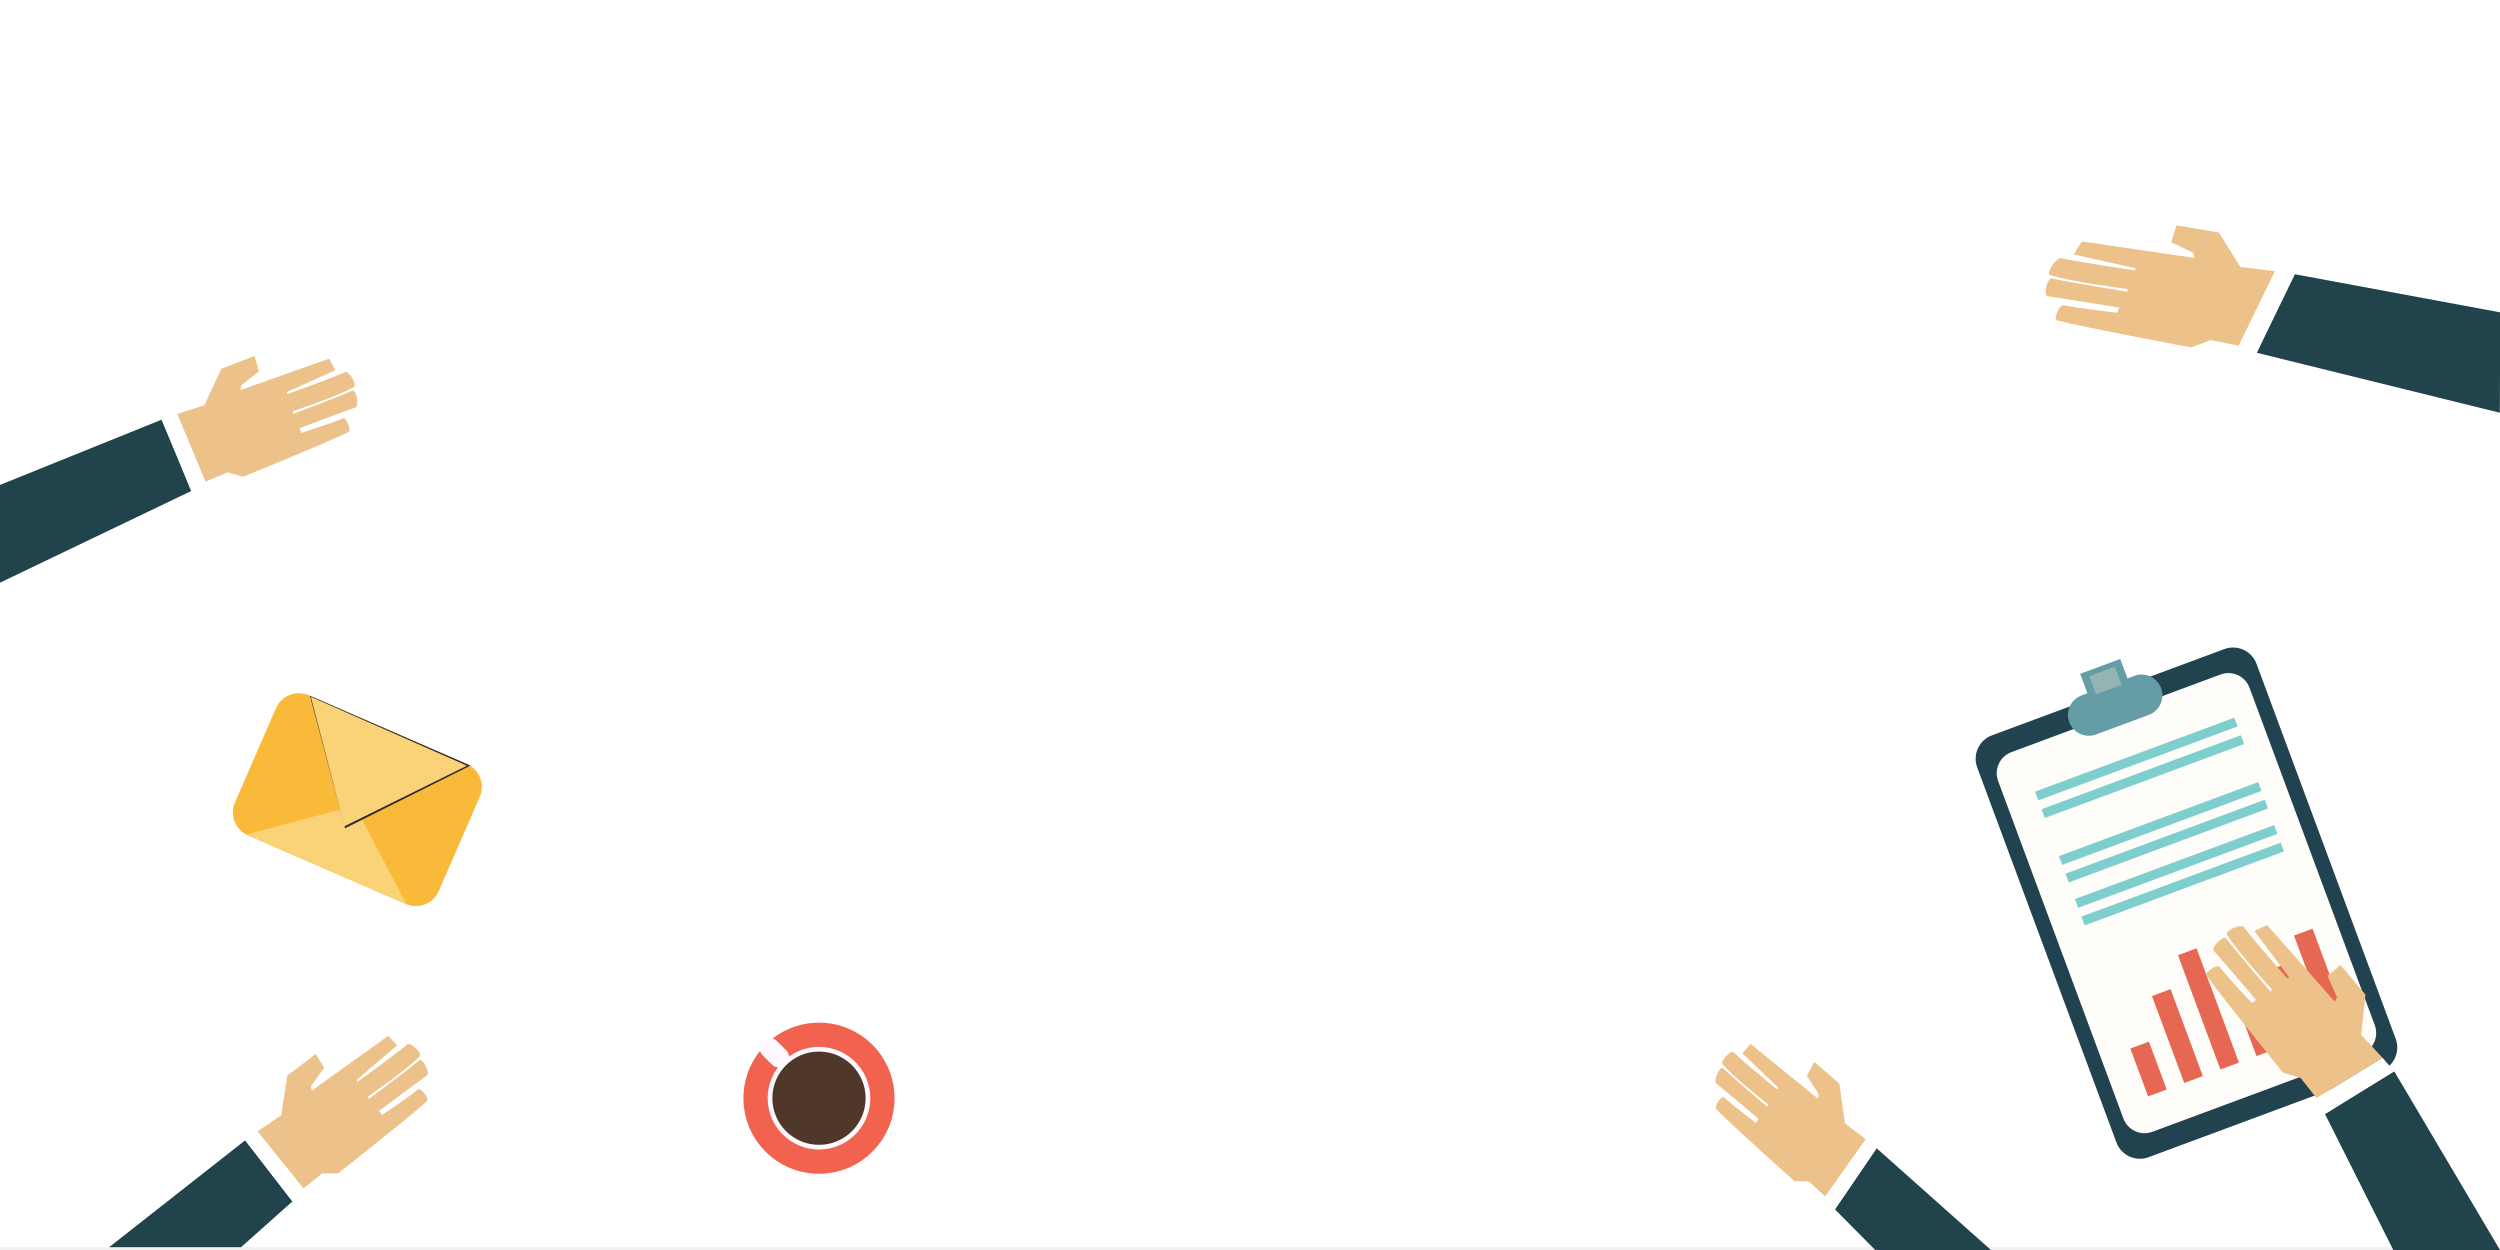
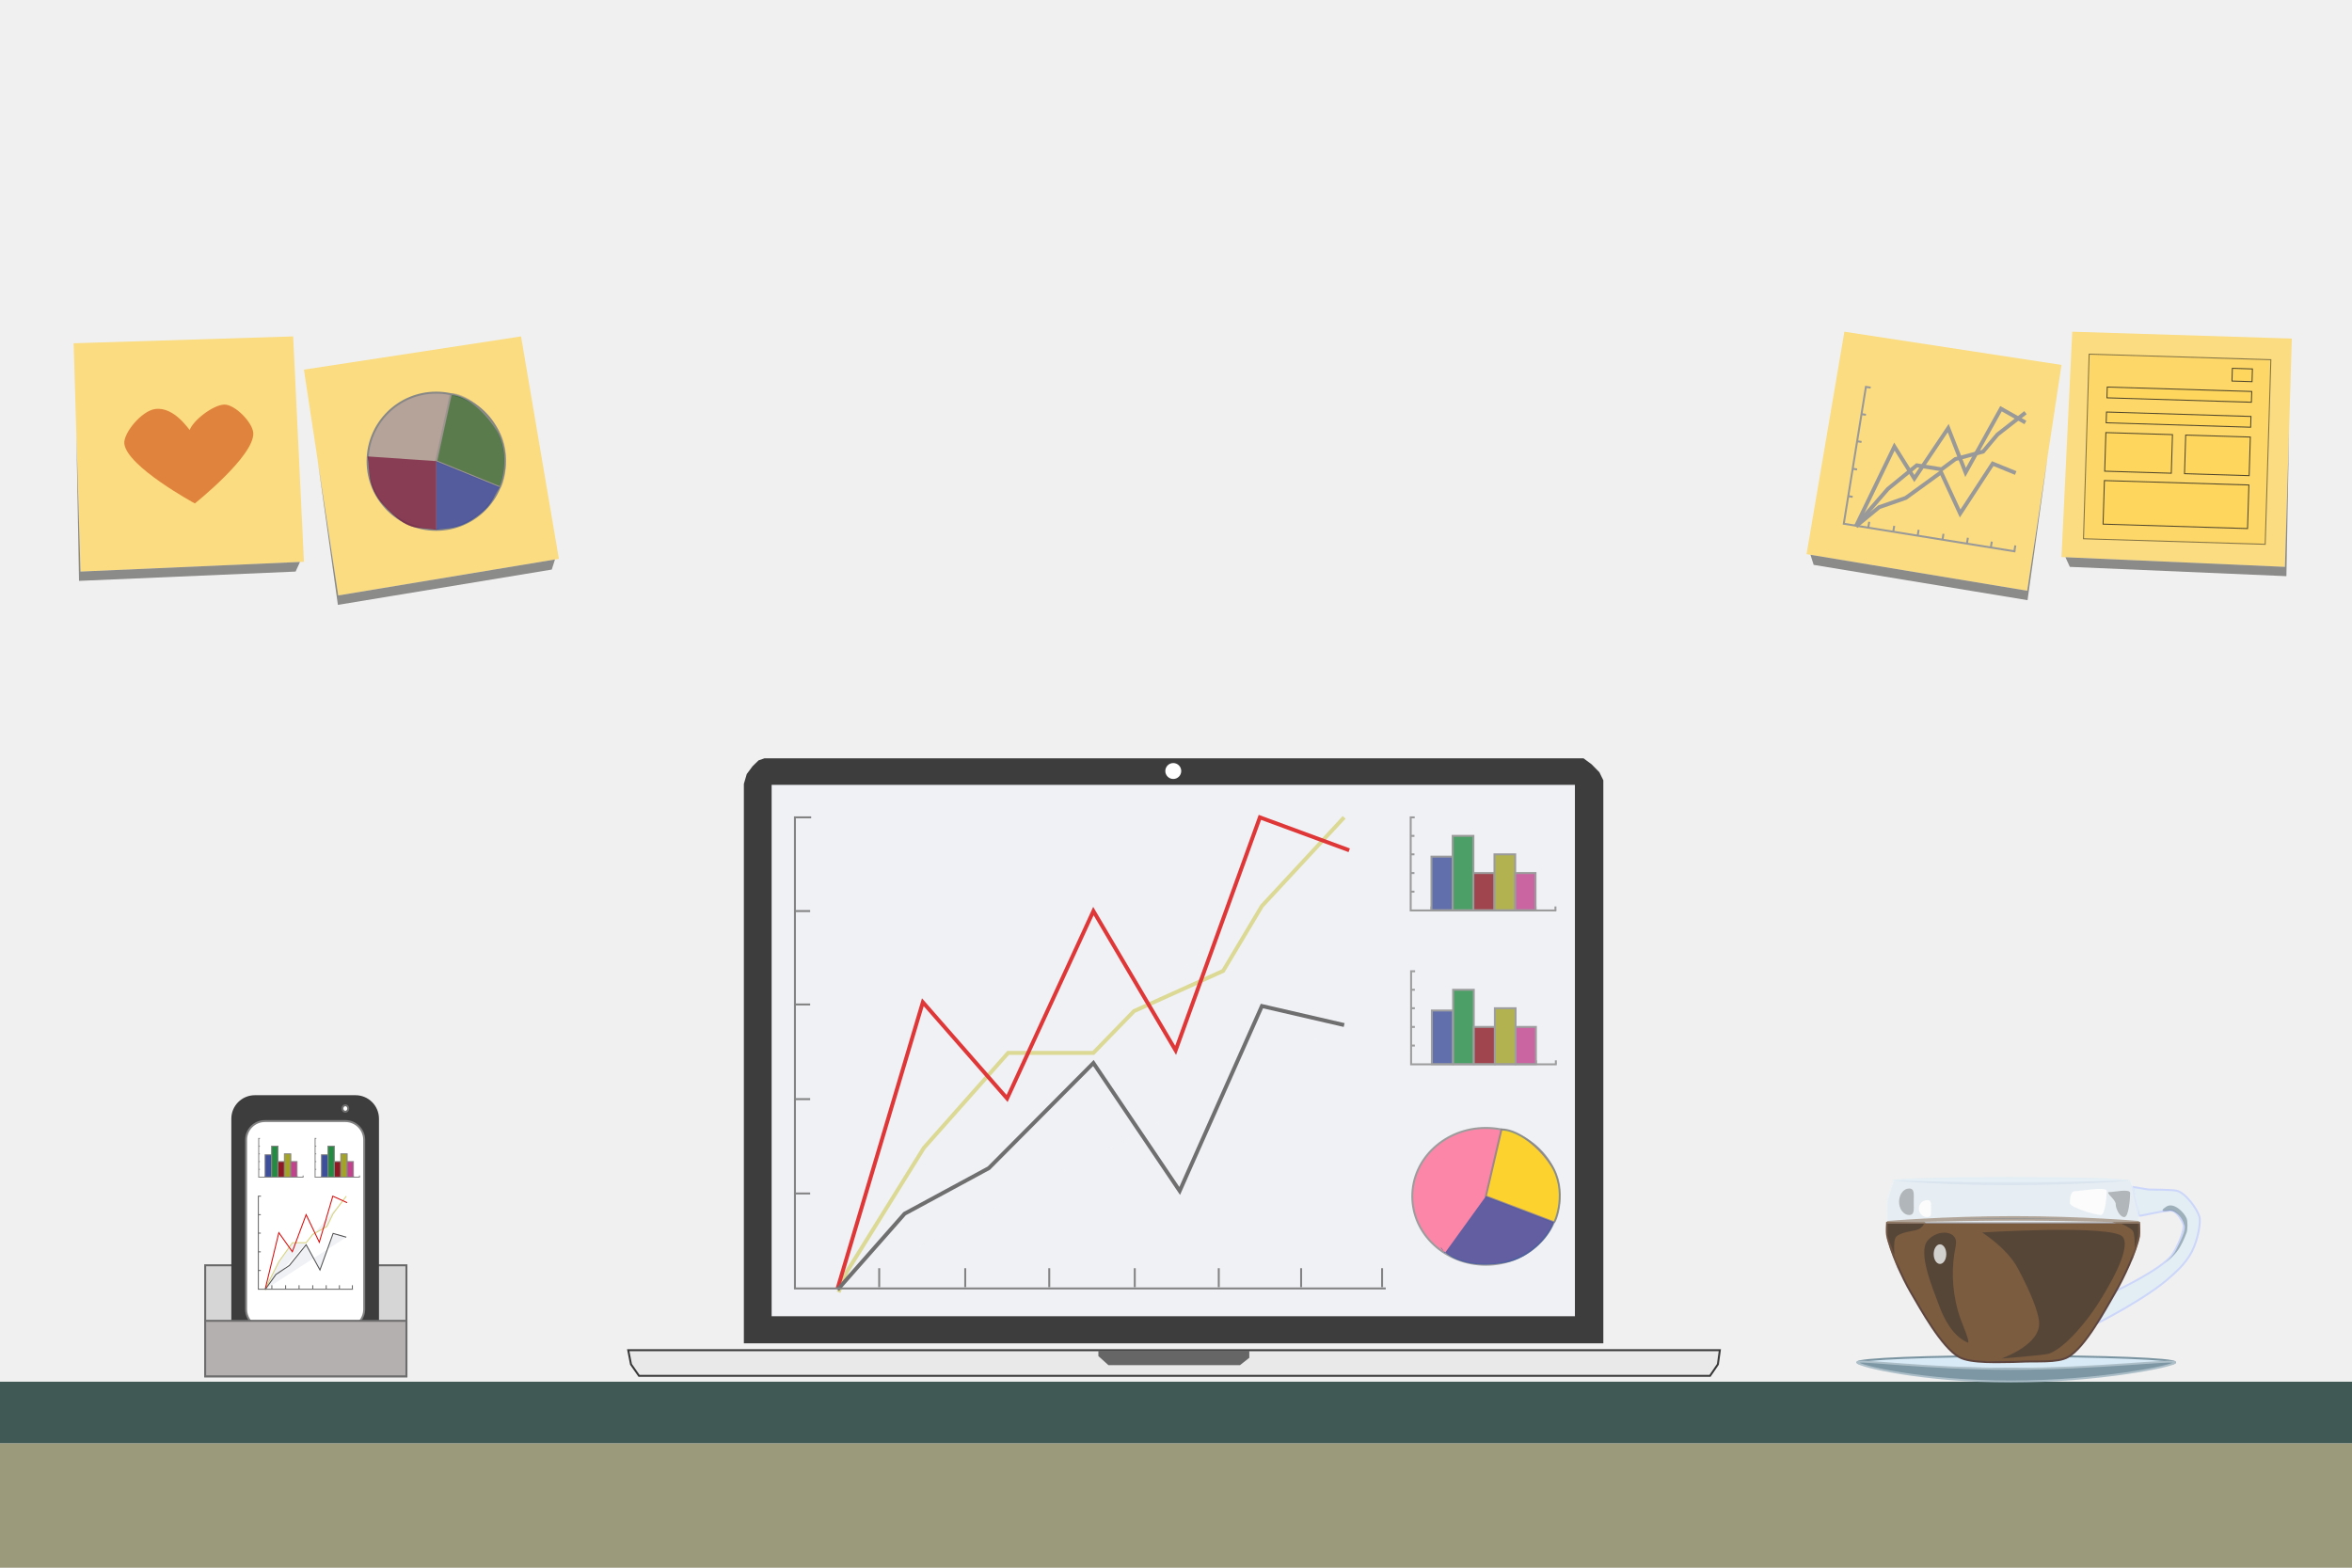
- <svg xmlns="http://www.w3.org/2000/svg" version="1.1" id="Capa_1" x="0px" y="0px" width="1200px" height="600px" viewBox="0 0 1200 600" enable-background="new 0 0 1200 600" xml:space="preserve">
-   <rect fill="#FFFFFF" width="1200" height="598.665" />
+ <svg xmlns="http://www.w3.org/2000/svg" version="1.1" id="Capa_1" x="0px" y="0px" width="1200px" height="800px" viewBox="0 0 1200 800" enable-background="new 0 0 1200 800" xml:space="preserve">
+   <g id="Mesa">
+     <rect y="705.091" fill="#405955" width="1200" height="31.499" />
+     <rect y="736.59" fill="#9B9A7B" width="1200" height="63.41" />
+   </g>
+   <g id="PC">
+     <polygon fill="#3D3D3D" points="818.024,685.516 379.524,685.516 379.524,400.016 380.993,395 383.961,391.016 387.024,388.016    389.993,386.985 807.941,386.985 812.025,390.016 816.025,394.1 818.024,398.183  " />
+     <rect x="393.691" y="400.516" fill="#F0F1F5" width="409.833" height="271.167" />
+     <circle fill="#FFFFFF" cx="598.608" cy="393.454" r="4.063" />
+     <polygon fill="#E9E9E9" stroke="#383838" points="326.028,702.091 872.468,702.091 876.471,696.224 877.472,689.016    320.524,689.016 321.931,696.224  " />
+     <polygon fill="#666666" points="560.399,689.141 560.399,692.016 565.524,696.641 632.649,696.641 637.399,692.891    637.399,689.141  " />
+   </g>
+   <g id="Tasa" opacity="0.8">
+     <ellipse fill="#D2E9F7" stroke="#5D7C8C" stroke-miterlimit="10" cx="1028.694" cy="695.24" rx="81" ry="3.25" />
+     <path fill="#608191" stroke="#9BB3BF" stroke-miterlimit="10" d="M1109.694,695.24c0,1.795-39.015,9.787-83.75,9.787   s-78.25-7.992-78.25-9.787s33.515,3.287,78.25,3.287S1109.694,693.445,1109.694,695.24z" />
+     <path fill="#E0EDF5" stroke="#C3D0FC" stroke-miterlimit="10" d="M1091.324,620.453l-3.31-14.779l8.36,1.369   c0,0,10.873-0.036,14.038,0.561c4.366,0.823,10.514,9.069,11.755,13.337c0.682,2.348-0.466,11.149-3.9,17.815   s-9.157,11.197-10.955,12.855c-11.685,10.786-37.038,23.535-37.038,23.535l9.407-16.459c0,0,22.419-10.532,28.325-18.032   c2.139-2.716,7-12.721,5.979-16.023c-0.361-1.169-2.991-6.156-5.668-6.762C1105.533,617.239,1092.603,620.539,1091.324,620.453z" />
+     <ellipse fill="#E0EDF5" cx="1025.51" cy="602.27" rx="60.243" ry="1.625" />
+     <path fill="#B7C7DF" d="M1086.81,602.29c0-0.364-28.028,1.22-61.3,1.22s-59.437-1.584-59.437-1.22   c0,0.362,26.165,2.533,59.437,2.533S1086.81,602.652,1086.81,602.29z" />
+     <path opacity="0.4" fill="#083044" d="M1106.524,617.859c-0.812,0.176-5.868,0.915-1.332-2.075   c3.88-2.558,9.198,2.952,10.417,5.916c0.632,1.536,0.577,5.775,0,7.333c-0.884,2.386-2.652,6.765-5,9.751   c-3.02,3.841-6.626,6.067-6.626,6.067l0,0c0,0,4.143-2.766,6.334-7.15c2.291-4.584,4.916-9.896,4.208-12.417   c-0.406-1.446-0.718-2.002-1.206-2.945C1112.234,620.242,1109.155,617.289,1106.524,617.859z" />
+     <path fill="#5F3713" stroke="#3A1B13" stroke-miterlimit="10" d="M962.824,624.02c0,0-0.253,4.521,0,6   c1.343,7.86,7.789,22.125,12.125,29.5c4.852,8.25,15.635,27.986,24.625,33c6.029,3.362,20.625,2.5,27.5,2.5   c0.889,0,2.004-0.04,3.273-0.11c8.723-0.484,19.317,0.662,24.727-2.39c8.9-5.022,19.282-24.75,24.125-33   c4.22-7.188,10.761-21.069,12.125-28.75c0.295-1.661,0-6.75,0-6.75s-49.312,0-65.749,0   C1009.887,624.02,962.824,624.02,962.824,624.02z" />
+     <path opacity="0.7" fill="#E0EDF5" stroke="#E8F3F9" stroke-width="0.5" stroke-miterlimit="10" d="M962.933,624.02h128.5   c0,0-0.651-7.989-1.25-10.875c-0.529-2.552-3.264-10.875-3.264-10.875H966.183c0,0-2.857,8.251-3.25,10.875   C962.512,615.958,962.933,624.02,962.933,624.02z" />
+     <path opacity="0.5" fill="#020202" stroke="#5F3713" stroke-miterlimit="10" d="M1039.824,674.24   c-0.574-4.884-3.75-13.64-10.75-26.75c-5.826-10.912-19.375-18.965-19.375-18.965s68.056-4.371,73.625,2.215   c5.383,6.365-8.285,28.211-12.75,35.25c-4.479,7.061-16,22-25,25.28c-2.167,0.79-28.25,2.827-28.25,2.827   S1041.324,686.99,1039.824,674.24z" />
+     <path opacity="0.5" stroke="#5F3713" stroke-miterlimit="10" d="M999.324,668.52c-3-11.44-3.25-21.75-1-32.75   c1.729-8.45-9.681-9.586-15.25-3c-5.383,6.365,2.619,24.912,5.457,32.75c2.839,7.84,7.253,16.339,14.798,19.89   C1007.579,687.41,1001.147,675.471,999.324,668.52z" />
+     <ellipse fill="#CCC9C6" cx="989.789" cy="639.99" rx="3.215" ry="5" />
+     <path opacity="0.5" stroke="#5F3713" stroke-miterlimit="10" d="M1080.074,624.02c0,0,6.877,2.856,7.75,4.505   c1.241,2.344,0.706,11.465,0.706,11.465s2.441-6.838,2.794-9.22c0.247-1.669,0-6.75,0-6.75H1080.074z" />
+     <path opacity="0.5" stroke="#5F3713" stroke-miterlimit="10" d="M981.761,624.02c0,0,1.229,0.804-1.604,3.083   c-2.416,1.943-8.583,1.422-12.166,4.138c-2.114,1.603-0.532,12.984-0.532,12.984s-4.285-11.073-4.638-13.455   c-0.247-1.669,0-6.75,0-6.75H981.761z" />
+     <path opacity="0.5" fill="#020202" stroke="#5F3713" stroke-miterlimit="10" d="M1091.324,623.581c0,0-28.183-2.484-63.875-2.484   c-35.691,0-64.625,2.484-64.625,2.484s28.934-1.161,64.625-1.161C1063.141,622.419,1091.324,623.581,1091.324,623.581z" />
+     <path opacity="0.3" fill="#020202" d="M976.407,613.258c0,3.738,0.521,6.769-2.333,6.769s-5.167-3.03-5.167-6.769   s2.313-6.769,5.167-6.769S976.407,609.52,976.407,613.258z" />
+     <path fill="#FFFFFF" d="M985.19,616.761c0,2.395,0.427,4.335-1.914,4.335s-4.239-1.94-4.239-4.335s1.898-4.335,4.239-4.335   S985.19,614.367,985.19,616.761z" />
+     <path fill="#FFFFFF" d="M1074.824,607.747c0,2.395-0.659,12.28-3,12.28s-15.75-3.745-15.75-6.14s0.295-6.022,2.636-6.022   S1074.824,605.352,1074.824,607.747z" />
+     <path opacity="0.3" fill="#020202" d="M1086.81,608.816c0,2.395-0.659,12.28-3,12.28s-4.369-4.263-4.369-6.657   s-5.646-6.093-3.306-6.093S1086.81,606.421,1086.81,608.816z" />
+   </g>
+   <g id="Left">
+     <g>
+       <polygon opacity="0.7" fill="#FFD350" points="37.569,175.176 149.569,171.676 155.069,286.676 41.069,291.676   " />
+       <polygon opacity="0.7" fill="#605F5D" points="40.319,296.426 150.819,291.676 153.051,286.765 41.069,291.676 38.988,222.429       " />
+       <g>
+         <polygon opacity="0.7" fill="#FFD350" points="155.069,188.631 265.833,171.676 285.134,285.178 172.564,303.863    " />
+         <polygon opacity="0.7" fill="#605F5D" points="172.392,308.668 281.517,290.654 283.141,285.509 172.564,303.863      162.165,235.369    " />
+       </g>
+       <path opacity="0.8" fill="#DA6D2C" d="M96.683,219.708c1.508-4.917,11.715-12.916,17.581-13.25    c5.417-0.31,14.654,9.092,14.958,14.51c0.653,11.654-29.811,35.935-29.811,35.935s-34.634-18.765-35.977-30.476    c-0.601-5.246,8.716-16.787,15.777-17.709c10-1.307,17.385,11.083,17.864,10.925" />
+       <circle fill="#B5A299" stroke="#878787" cx="222.548" cy="235.369" r="35" />
+       <path opacity="0.5" fill="#005501" stroke="#878787" stroke-miterlimit="10" d="M222.548,235.369l7.434-34.203    c6.387-0.217,16.665,6.825,23.53,17.874c8.286,13.336,1.993,30.11,1.439,29.564L222.548,235.369z" />
+       <path opacity="0.7" fill="#2B3E9E" d="M222.548,270.369v-35l32.403,13.235c-3.674,5.323-3.289,9.36-13.383,16.139    C233.184,270.374,227.858,269.316,222.548,270.369z" />
+     </g>
+     <path opacity="0.7" fill="#751336" d="M187.548,232.917l35,2.401v35c-11.015-1.68-13.86,1.326-26.896-12.605   C186.979,248.443,188.752,239.167,187.548,232.917z" />
+   </g>
+   <g opacity="0.8">
+     <polyline fill="#F0F1F5" stroke="#D6D37B" stroke-width="2" points="685.789,417.104 643.835,462.338 624.055,495.458    578.575,515.975 557.857,537.299 514.35,537.299 471.361,585.764 431.998,649.093 427.854,659.433  " />
+     <polyline fill="none" stroke="#DB0909" stroke-width="2" points="427.336,657.496 470.843,511.45 513.832,560.562 557.857,464.922    599.811,536.006 642.798,417.104 688.378,433.904  " />
+     <polyline fill="#F0F1F5" stroke="#4F4F4F" stroke-width="2" points="685.789,523.082 643.835,513.387 601.882,607.736    557.857,542.468 504.509,596.105 461.52,619.368 427.336,658.14  " />
+     <g>
+       <polyline fill="none" stroke="#686868" points="707.024,657.496 405.583,657.496 405.583,464.922 405.583,417.104 413.87,417.104       " />
+       <line fill="none" stroke="#686868" x1="405.583" y1="464.922" x2="413.352" y2="464.922" />
+       <line fill="none" stroke="#686868" x1="405.583" y1="512.583" x2="413.352" y2="512.583" />
+       <line fill="none" stroke="#686868" x1="405.583" y1="560.891" x2="413.352" y2="560.891" />
+       <line fill="none" stroke="#686868" x1="405.583" y1="609.037" x2="413.352" y2="609.037" />
+       <line fill="none" stroke="#686868" x1="448.571" y1="656.858" x2="448.571" y2="647.166" />
+       <line fill="none" stroke="#686868" x1="492.467" y1="656.858" x2="492.467" y2="647.166" />
+       <line fill="none" stroke="#686868" x1="535.327" y1="656.858" x2="535.327" y2="647.166" />
+       <line fill="none" stroke="#686868" x1="578.963" y1="656.858" x2="578.963" y2="647.166" />
+       <line fill="none" stroke="#686868" x1="621.822" y1="656.858" x2="621.822" y2="647.166" />
+       <line fill="none" stroke="#686868" x1="663.839" y1="656.858" x2="663.839" y2="647.166" />
+       <line fill="none" stroke="#686868" x1="705.145" y1="656.858" x2="705.145" y2="647.166" />
+     </g>
+   </g>
+   <g opacity="0.8">
+     <polyline fill="none" stroke="#878686" points="794.057,464.604 719.743,464.604 719.743,426.552 719.743,417.104 721.786,417.104     " />
+     <line fill="none" stroke="#878686" x1="719.743" y1="426.552" x2="721.658" y2="426.552" />
+     <line fill="none" stroke="#878686" x1="719.743" y1="435.97" x2="721.658" y2="435.97" />
+     <line fill="none" stroke="#878686" x1="719.743" y1="445.515" x2="721.658" y2="445.515" />
+     <line fill="none" stroke="#878686" x1="719.743" y1="455.029" x2="721.658" y2="455.029" />
+     <line fill="none" stroke="#878686" x1="730.34" y1="464.478" x2="730.34" y2="462.563" />
+     <line fill="none" stroke="#878686" x1="741.163" y1="464.478" x2="741.163" y2="462.563" />
+     <line fill="none" stroke="#878686" x1="751.729" y1="464.478" x2="751.729" y2="462.563" />
+     <line fill="none" stroke="#878686" x1="762.486" y1="464.478" x2="762.486" y2="462.563" />
+     <line fill="none" stroke="#878686" x1="773.052" y1="464.478" x2="773.052" y2="462.563" />
+     <line fill="none" stroke="#878686" x1="783.411" y1="464.478" x2="783.411" y2="462.563" />
+     <line fill="none" stroke="#878686" x1="793.594" y1="464.478" x2="793.594" y2="462.563" />
+     <rect x="730.34" y="437.137" fill="#3D4F9B" stroke="#878686" width="10.822" height="27.341" />
+     <rect x="741.163" y="426.552" fill="#238B42" stroke="#878686" width="10.566" height="37.926" />
+     <rect x="751.729" y="445.515" fill="#8C1923" stroke="#878686" width="10.757" height="18.963" />
+     <rect x="762.486" y="435.97" fill="#A3A328" stroke="#878686" width="10.566" height="28.508" />
+     <rect x="773.052" y="445.515" fill="#C2428D" stroke="#878686" width="10.358" height="18.963" />
+   </g>
+   <g opacity="0.8">
+     <polyline fill="none" stroke="#898989" points="794.264,543.137 719.95,543.137 719.95,505.085 719.95,495.637 721.993,495.637     " />
+     <line fill="none" stroke="#898989" x1="719.95" y1="505.085" x2="721.865" y2="505.085" />
+     <line fill="none" stroke="#898989" x1="719.95" y1="514.503" x2="721.865" y2="514.503" />
+     <line fill="none" stroke="#898989" x1="719.95" y1="524.048" x2="721.865" y2="524.048" />
+     <line fill="none" stroke="#898989" x1="719.95" y1="533.562" x2="721.865" y2="533.562" />
+     <line fill="none" stroke="#898989" x1="730.547" y1="543.011" x2="730.547" y2="541.096" />
+     <line fill="none" stroke="#898989" x1="741.37" y1="543.011" x2="741.37" y2="541.096" />
+     <line fill="none" stroke="#898989" x1="751.936" y1="543.011" x2="751.936" y2="541.096" />
+     <line fill="none" stroke="#898989" x1="762.693" y1="543.011" x2="762.693" y2="541.096" />
+     <line fill="none" stroke="#898989" x1="773.259" y1="543.011" x2="773.259" y2="541.096" />
+     <line fill="none" stroke="#898989" x1="783.618" y1="543.011" x2="783.618" y2="541.096" />
+     <line fill="none" stroke="#898989" x1="793.801" y1="543.011" x2="793.801" y2="541.096" />
+     <rect x="730.547" y="515.67" fill="#3D4F9B" stroke="#898989" width="10.822" height="27.341" />
+     <rect x="741.37" y="505.085" fill="#238B42" stroke="#898989" width="10.566" height="37.926" />
+     <rect x="751.936" y="524.048" fill="#8C1923" stroke="#898989" width="10.757" height="18.963" />
+     <rect x="762.693" y="514.503" fill="#A3A328" stroke="#898989" width="10.566" height="28.508" />
+     <rect x="773.259" y="524.048" fill="#C2428D" stroke="#898989" width="10.358" height="18.963" />
+   </g>
+   <g id="Left_1_">
+     <g>
+       <polygon opacity="0.7" fill="#FFD350" points="1169.284,172.773 1057.283,169.273 1051.783,284.273 1165.784,289.273   " />
+       <polygon opacity="0.7" fill="#605F5D" points="1166.534,294.023 1056.033,289.273 1053.801,284.361 1165.784,289.273     1167.864,220.026   " />
+       <g>
+         <polygon opacity="0.7" fill="#FFD350" points="1051.783,186.228 941.019,169.273 921.718,282.775 1034.288,301.46    " />
+         <polygon opacity="0.7" fill="#605F5D" points="1034.46,306.266 925.335,288.251 923.71,283.106 1034.288,301.46      1044.687,232.966    " />
+       </g>
+       <g>
+         <polyline fill="none" stroke="#999999" stroke-width="2" points="1033.408,210.587 1019.094,221.759 1011.792,230.452      997.614,234.277 990.594,239.499 977.954,237.455 963.188,249.517 948.777,266.066 947.086,268.876    " />
+         <polyline fill="none" stroke="#999999" stroke-width="2" points="947.027,268.289 966.528,227.901 976.71,244.189      993.994,218.471 1002.843,241.094 1020.917,208.568 1033.372,215.59    " />
+         <polyline fill="none" stroke="#999999" stroke-width="2" points="1028.429,241.377 1016.697,236.59 1000.077,262.031      990.351,241 972.332,254.078 958.75,258.817 946.997,268.476    " />
+         <g>
+           <polyline fill="none" stroke="#999999" points="1028.286,281.427 940.707,267.267 949.752,211.318 951.999,197.425       954.406,197.814     " />
+           <line fill="none" stroke="#999999" x1="949.752" y1="211.318" x2="952.009" y2="211.683" />
+           <line fill="none" stroke="#999999" x1="947.514" y1="225.165" x2="949.771" y2="225.53" />
+           <line fill="none" stroke="#999999" x1="945.245" y1="239.2" x2="947.501" y2="239.565" />
+           <line fill="none" stroke="#999999" x1="942.983" y1="253.188" x2="945.24" y2="253.553" />
+           <line fill="none" stroke="#999999" x1="953.226" y1="269.101" x2="953.681" y2="266.284" />
+           <line fill="none" stroke="#999999" x1="965.979" y1="271.162" x2="966.435" y2="268.346" />
+           <line fill="none" stroke="#999999" x1="978.432" y1="273.176" x2="978.887" y2="270.36" />
+           <line fill="none" stroke="#999999" x1="991.11" y1="275.226" x2="991.566" y2="272.41" />
+           <line fill="none" stroke="#999999" x1="1003.562" y1="277.239" x2="1004.017" y2="274.423" />
+           <line fill="none" stroke="#999999" x1="1015.769" y1="279.212" x2="1016.225" y2="276.396" />
+           <line fill="none" stroke="#999999" x1="1027.77" y1="281.153" x2="1028.225" y2="278.336" />
+         </g>
+       </g>
+     </g>
+   </g>
+   <g id="Cel">
+     <rect x="104.691" y="645.683" fill="#D6D6D6" stroke="#686868" stroke-miterlimit="10" width="102.667" height="56.666" />
+     <path fill="#3D3D3D" d="M193.358,570.891c0-6.627-5.373-12-12-12h-51.333c-6.627,0-12,5.373-12,12v108c0,6.627,5.373,12,12,12   h51.333c6.627,0,12-5.373,12-12V570.891z" />
+     <path fill="#FFFFFF" stroke="#828282" stroke-miterlimit="10" d="M185.825,581.691c0-5.302-4.298-9.6-9.6-9.6h-41.067   c-5.302,0-9.6,4.298-9.6,9.6v86.4c0,5.302,4.298,9.6,9.6,9.6h41.067c5.302,0,9.6-4.298,9.6-9.6V581.691z" />
+     <g>
+       <polyline fill="#F0F1F5" stroke="#D6D37B" stroke-width="0.5" points="176.68,610.409 169.962,619.346 166.795,625.889     159.512,629.943 156.194,634.156 149.228,634.156 142.344,643.732 136.041,656.244 135.377,658.287   " />
+       <polyline fill="none" stroke="#DB0909" stroke-width="0.5" points="135.293,657.904 142.261,629.049 149.145,638.752     156.194,619.856 162.913,633.901 169.796,610.409 177.095,613.728   " />
+       <polyline fill="#F0F1F5" stroke="#4F4F4F" stroke-width="0.5" points="176.68,631.347 169.962,629.432 163.244,648.073     156.194,635.177 147.652,645.775 140.768,650.371 135.293,658.031   " />
+       <g>
+         <polyline fill="none" stroke="#686868" stroke-width="0.5" points="180.081,657.904 131.811,657.904 131.811,619.856      131.811,610.409 133.138,610.409    " />
+         <line fill="none" stroke="#686868" stroke-width="0.5" x1="131.811" y1="619.856" x2="133.055" y2="619.856" />
+         <line fill="none" stroke="#686868" stroke-width="0.5" x1="131.811" y1="629.273" x2="133.055" y2="629.273" />
+         <line fill="none" stroke="#686868" stroke-width="0.5" x1="131.811" y1="638.817" x2="133.055" y2="638.817" />
+         <line fill="none" stroke="#686868" stroke-width="0.5" x1="131.811" y1="648.33" x2="133.055" y2="648.33" />
+         <line fill="none" stroke="#686868" stroke-width="0.5" x1="138.694" y1="657.778" x2="138.694" y2="655.863" />
+         <line fill="none" stroke="#686868" stroke-width="0.5" x1="145.723" y1="657.778" x2="145.723" y2="655.863" />
+         <line fill="none" stroke="#686868" stroke-width="0.5" x1="152.586" y1="657.778" x2="152.586" y2="655.863" />
+         <line fill="none" stroke="#686868" stroke-width="0.5" x1="159.574" y1="657.778" x2="159.574" y2="655.863" />
+         <line fill="none" stroke="#686868" stroke-width="0.5" x1="166.437" y1="657.778" x2="166.437" y2="655.863" />
+         <line fill="none" stroke="#686868" stroke-width="0.5" x1="173.166" y1="657.778" x2="173.166" y2="655.863" />
+         <line fill="none" stroke="#686868" stroke-width="0.5" x1="179.78" y1="657.778" x2="179.78" y2="655.863" />
+       </g>
+     </g>
+     <g>
+       <polyline fill="none" stroke="#878686" stroke-width="0.5" points="154.803,600.713 131.999,600.713 131.999,584.89     131.999,580.962 132.626,580.962   " />
+       <line fill="none" stroke="#878686" stroke-width="0.5" x1="131.999" y1="584.89" x2="132.587" y2="584.89" />
+       <line fill="none" stroke="#878686" stroke-width="0.5" x1="131.999" y1="588.807" x2="132.587" y2="588.807" />
+       <line fill="none" stroke="#878686" stroke-width="0.5" x1="131.999" y1="592.777" x2="132.587" y2="592.777" />
+       <line fill="none" stroke="#878686" stroke-width="0.5" x1="131.999" y1="596.732" x2="132.587" y2="596.732" />
+       <line fill="none" stroke="#878686" stroke-width="0.5" x1="135.251" y1="600.662" x2="135.251" y2="599.866" />
+       <line fill="none" stroke="#878686" stroke-width="0.5" x1="138.572" y1="600.662" x2="138.572" y2="599.866" />
+       <line fill="none" stroke="#878686" stroke-width="0.5" x1="141.815" y1="600.662" x2="141.815" y2="599.866" />
+       <line fill="none" stroke="#878686" stroke-width="0.5" x1="145.116" y1="600.662" x2="145.116" y2="599.866" />
+       <line fill="none" stroke="#878686" stroke-width="0.5" x1="148.358" y1="600.662" x2="148.358" y2="599.866" />
+       <line fill="none" stroke="#878686" stroke-width="0.5" x1="151.536" y1="600.662" x2="151.536" y2="599.866" />
+       <line fill="none" stroke="#878686" stroke-width="0.5" x1="154.661" y1="600.662" x2="154.661" y2="599.866" />
+       <rect x="135.251" y="589.292" fill="#3D4F9B" stroke="#878686" stroke-width="0.5" width="3.321" height="11.369" />
+       <rect x="138.572" y="584.89" fill="#238B42" stroke="#878686" stroke-width="0.5" width="3.243" height="15.771" />
+       <rect x="141.815" y="592.777" fill="#8C1923" stroke="#878686" stroke-width="0.5" width="3.301" height="7.885" />
+       <rect x="145.116" y="588.807" fill="#A3A328" stroke="#878686" stroke-width="0.5" width="3.242" height="11.854" />
+       <rect x="148.358" y="592.777" fill="#C2428D" stroke="#878686" stroke-width="0.5" width="3.178" height="7.885" />
+     </g>
+     <g>
+       <polyline fill="none" stroke="#878686" stroke-width="0.5" points="183.568,600.713 160.764,600.713 160.764,584.89     160.764,580.962 161.391,580.962   " />
+       <line fill="none" stroke="#878686" stroke-width="0.5" x1="160.764" y1="584.89" x2="161.352" y2="584.89" />
+       <line fill="none" stroke="#878686" stroke-width="0.5" x1="160.764" y1="588.807" x2="161.352" y2="588.807" />
+       <line fill="none" stroke="#878686" stroke-width="0.5" x1="160.764" y1="592.777" x2="161.352" y2="592.777" />
+       <line fill="none" stroke="#878686" stroke-width="0.5" x1="160.764" y1="596.732" x2="161.352" y2="596.732" />
+       <line fill="none" stroke="#878686" stroke-width="0.5" x1="164.016" y1="600.662" x2="164.016" y2="599.866" />
+       <line fill="none" stroke="#878686" stroke-width="0.5" x1="167.337" y1="600.662" x2="167.337" y2="599.866" />
+       <line fill="none" stroke="#878686" stroke-width="0.5" x1="170.58" y1="600.662" x2="170.58" y2="599.866" />
+       <line fill="none" stroke="#878686" stroke-width="0.5" x1="173.88" y1="600.662" x2="173.88" y2="599.866" />
+       <line fill="none" stroke="#878686" stroke-width="0.5" x1="177.123" y1="600.662" x2="177.123" y2="599.866" />
+       <line fill="none" stroke="#878686" stroke-width="0.5" x1="180.301" y1="600.662" x2="180.301" y2="599.866" />
+       <line fill="none" stroke="#878686" stroke-width="0.5" x1="183.426" y1="600.662" x2="183.426" y2="599.866" />
+       <rect x="164.016" y="589.292" fill="#3D4F9B" stroke="#878686" stroke-width="0.5" width="3.321" height="11.369" />
+       <rect x="167.337" y="584.89" fill="#238B42" stroke="#878686" stroke-width="0.5" width="3.243" height="15.771" />
+       <rect x="170.58" y="592.777" fill="#8C1923" stroke="#878686" stroke-width="0.5" width="3.301" height="7.885" />
+       <rect x="173.88" y="588.807" fill="#A3A328" stroke="#878686" stroke-width="0.5" width="3.242" height="11.854" />
+       <rect x="177.123" y="592.777" fill="#C2428D" stroke="#878686" stroke-width="0.5" width="3.178" height="7.885" />
+     </g>
+     <ellipse fill="#FFFFFF" stroke="#6D6D6D" stroke-miterlimit="10" cx="176.19" cy="565.682" rx="1.5" ry="1.667" />
+     <rect x="104.691" y="674.016" fill="#B5B0B0" stroke="#6D6D6D" stroke-miterlimit="10" width="102.667" height="28.333" />
+   </g>
  <g>
-     <polygon fill="#21434C" points="0,232.767 77.524,201.465 91.797,235.678 0,279.683  " />
-     <path fill="#ECC18A" d="M98.58,231.199l10.642-4.467l7.364,2.131c0,0,40.3-16.347,50.623-21.437c1.6-0.79-0.976-7.412-2.587-6.647   c-4.325,2.054-20.079,7.027-20.079,7.027l-0.725-2.292c0,0,18.52-7.038,26.82-9.935c1.936-0.675,0.391-8.892-1.484-8.063   c-7.958,3.516-28.563,11.165-28.563,11.165l0.129-1.35c0,0,20.466-6.701,29.103-11.529c1.814-1.014-2.271-8.046-4.165-7.191   c-7.385,3.333-27.73,10.553-27.73,10.553l-0.29-0.966l23.341-10.508l-2.991-5.552l-42.542,15.101l0.329-2.333l8.493-6.564   l-1.989-7.516l-16,6.126l-8.188,17.538l-13.076,4.22L98.58,231.199z" />
-     <polygon fill="#FFFFFF" points="78.179,201.2 85.016,198.71 98.58,231.199 91.797,235.678  " />
-   </g>
-   <g>
-     <path fill="#F9BA39" d="M210.606,427.716c-2.643,6.078-9.712,8.863-15.79,6.221l-75.812-32.962   c-6.077-2.643-8.862-9.713-6.22-15.79l19.67-45.241c1.284-2.954,3.614-5.13,6.367-6.282c2.913-1.221,6.298-1.297,9.422,0.062   l75.812,32.962c6.077,2.643,8.862,9.713,6.22,15.79L210.606,427.716z" />
-     <polygon fill="#FAD378" points="170.252,386.713 118.212,400.594 195.125,434.064  " />
-     <g>
-       <polygon fill="#FAD378" points="165.466,397.095 224.982,367.51 148.981,334.225   " />
-       <g>
-         <path fill="#2D2D2D" d="M165.337,396.601l59.486-29.41l0.016,0.646l-75.916-33.48l0.197-0.168L165.337,396.601z M165.596,397.589     l-16.754-63.327l-0.076-0.288l0.273,0.119l76.086,33.09l0.7,0.305l-0.684,0.342L165.596,397.589z" />
-       </g>
-     </g>
-   </g>
-   <g>
-     <polygon fill="#21434C" points="52.36,598.665 117.693,547.348 140.36,576.681 115.693,598.665  " />
-     <path fill="#ECC18A" d="M145.63,570.493l8.98-7.25h7.667c0,0,34.167-26.907,42.667-34.667c1.317-1.203-2.999-6.849-4.333-5.666   c-3.583,3.176-17.333,12.333-17.333,12.333l-1.333-2c0,0,15.833-11.91,23-17c1.671-1.187-2.097-8.649-3.667-7.333   c-6.667,5.59-24.333,18.666-24.333,18.666l-0.25-1.332c0,0,17.796-12.127,24.75-19.166c1.46-1.479-4.418-7.098-6-5.75   c-6.167,5.255-23.703,17.847-23.703,17.847l-0.547-0.848l19.5-16.583l-4.417-4.501l-36.667,26.333l-0.333-2.333l6.333-8.667   l-4-6.666l-13.667,10.333l-2.988,19.123l-11.388,7.689L145.63,570.493z" />
-     <polygon fill="#FFFFFF" points="117.693,547.348 123.568,543.056 145.63,570.493 140.36,576.681  " />
-   </g>
-   <g>
-     <circle fill="#F1634F" cx="393.112" cy="527.137" r="36.266" />
-     <circle fill="#FFF9FF" cx="393.112" cy="527.137" r="24.625" />
-     <circle fill="#4F382A" cx="393.112" cy="527.137" r="22.387" />
-     <path fill="#FFF9FF" d="M377.39,510.999c-1.887,1.893-4.951,1.897-6.843,0.01l-4.477-4.464c-1.892-1.887-1.897-4.95-0.01-6.843l0,0   c1.887-1.893,4.951-1.897,6.843-0.01l4.477,4.464C379.272,506.043,379.277,509.106,377.39,510.999L377.39,510.999z" />
-   </g>
-   <g>
-     <path fill="#21434F" d="M1149.942,498.622c2.306,6.213-0.861,13.119-7.074,15.426l-111.562,41.414   c-6.212,2.306-13.119-0.861-15.426-7.074L949.062,368.39c-2.307-6.213,0.861-13.12,7.074-15.426l111.561-41.414   c6.213-2.306,13.12,0.861,15.427,7.074L1149.942,498.622z" />
-     <path fill="#FFFDF9" d="M1139.897,492.11c2.076,5.592-0.773,11.808-6.366,13.884l-100.404,37.271   c-5.592,2.076-11.808-0.774-13.883-6.366L959.106,374.9c-2.075-5.591,0.774-11.807,6.366-13.883l100.405-37.272   c5.592-2.075,11.808,0.775,13.883,6.366L1139.897,492.11z" />
-     <path fill="#649DA6" d="M1037.321,330.293c1.922,5.178-0.718,10.934-5.895,12.855l-25.313,9.396   c-5.177,1.922-10.933-0.717-12.854-5.895l0,0c-1.922-5.177,0.717-10.933,5.895-12.854l25.313-9.396   C1029.643,322.477,1035.399,325.116,1037.321,330.293L1037.321,330.293z" />
-     <rect x="1000.368" y="319.355" transform="matrix(0.9375 -0.348 0.348 0.9375 -50.4873 372.1625)" fill="#649DA6" width="20.499" height="14.5" />
-     <rect x="1004.058" y="321.966" transform="matrix(0.9375 -0.348 0.348 0.9375 -50.4885 372.1347)" fill="#94B4B3" width="13.121" height="9.279" />
-     <rect x="974.393" y="362.066" transform="matrix(0.9375 -0.348 0.348 0.9375 -62.6885 379.6296)" fill="#7ECECD" width="102.024" height="4.5" />
-     <rect x="977.526" y="370.504" transform="matrix(0.9375 -0.348 0.348 0.9375 -65.4291 381.2506)" fill="#7ECECD" width="102.023" height="4.5" />
-     <line fill="#7ECECD" x1="985.152" y1="402.46" x2="1080.797" y2="366.954" />
-     <rect x="985.878" y="393.004" transform="matrix(0.9375 -0.348 0.348 0.9375 -72.7372 385.5602)" fill="#7ECECD" width="102.024" height="4.5" />
-     <rect x="989.01" y="401.441" transform="matrix(0.9375 -0.348 0.348 0.9375 -75.4779 387.1813)" fill="#7ECECD" width="102.023" height="4.5" />
-     <rect x="993.534" y="413.629" transform="matrix(0.9375 -0.348 0.348 0.9375 -79.4365 389.5177)" fill="#7ECECD" width="102.023" height="4.5" />
-     <rect x="996.666" y="422.066" transform="matrix(0.9375 -0.348 0.348 0.9375 -82.1766 391.125)" fill="#7ECECD" width="102.023" height="4.5" />
-     <rect x="1026.528" y="500.817" transform="matrix(0.9375 -0.348 0.348 0.9375 -114.0917 391.0102)" fill="#E66852" width="9.523" height="24.5" />
-     <rect x="1040.392" y="475.004" transform="matrix(0.9375 -0.348 0.348 0.9375 -107.7212 394.8465)" fill="#E66852" width="9.523" height="44.501" />
-     <rect x="1055.299" y="455.004" transform="matrix(0.9375 -0.348 0.348 0.9375 -102.2614 399.1808)" fill="#E66852" width="9.524" height="58.5" />
-     <rect x="1079.324" y="485.762" transform="matrix(0.9375 -0.348 0.348 0.9375 -104.7826 408.2643)" fill="#E66852" width="9.524" height="20.102" />
-     <rect x="1093.812" y="463.428" transform="matrix(0.9375 -0.348 0.348 0.9375 -98.9554 412.3505)" fill="#E66852" width="9.523" height="36.512" />
-     <rect x="1109.157" y="445.86" transform="matrix(0.9375 -0.348 0.348 0.9375 -93.8878 417.067)" fill="#E66852" width="9.523" height="48.001" />
-   </g>
-   <g>
-     <polygon fill="#21434C" points="1200,600 1149.266,514.288 1115.991,534.738 1148.784,600  " />
-     <path fill="#ECC18A" d="M1111.983,527.137l-7.746-9.789l-8.332-2.412c0,0-29.656-36.596-36.738-46.723   c-1.097-1.57,5.164-5.635,6.286-4.079c3.011,4.177,15.411,17.3,15.411,17.3l2.005-1.502c0,0-13.897-16.422-20.272-23.566   c-1.487-1.665,4.684-7.648,6.023-5.89c5.692,7.467,21.26,25.585,21.26,25.585l0.642-1.2c0,0-15.971-17.247-21.572-26.196   c-1.176-1.88,6.776-5.429,8.12-3.637c5.242,6.988,20.803,24.601,20.803,24.601l0.829-0.643l-16.585-22.063l6.053-2.935   l32.532,36.83l1.011-2.136l-4.475-10.317l6.202-5.146l11.981,14.225l-2.068,19.311l10.239,10.969L1111.983,527.137z" />
-     <polygon fill="#FFFFFF" points="1148.784,513.693 1143.591,507.723 1111.983,527.137 1115.991,534.738  " />
-   </g>
-   <g>
-     <polygon fill="#21434C" points="958.428,602.473 900.774,551.155 880.77,580.488 902.539,602.473  " />
-     <path fill="#ECC18A" d="M876.12,574.301l-7.925-7.25h-6.766c0,0-30.151-26.907-37.652-34.667c-1.163-1.203,2.646-6.849,3.824-5.666   c3.162,3.176,15.296,12.333,15.296,12.333l1.177-2c0,0-13.973-11.91-20.297-17c-1.476-1.187,1.851-8.649,3.235-7.333   c5.884,5.59,21.474,18.666,21.474,18.666l0.221-1.332c0,0-15.703-12.127-21.841-19.166c-1.289-1.479,3.899-7.098,5.295-5.75   c5.441,5.255,20.917,17.847,20.917,17.847l0.482-0.848l-17.208-16.583l3.897-4.501l32.358,26.333l0.294-2.333l-5.589-8.667   l3.529-6.666l12.061,10.333l2.637,19.123l10.05,7.689L876.12,574.301z" />
-     <polygon fill="#FFFFFF" points="900.774,551.155 895.589,546.863 876.12,574.301 880.77,580.488  " />
-   </g>
-   <g>
-     <polygon fill="#21434C" points="1200.122,149.938 1101.563,131.644 1083.249,169.33 1199.922,198.118  " />
-     <path fill="#ECC18A" d="M1074.632,165.941l-13.527-2.686l-9.385,3.504c0,0-51.237-9.586-64.355-12.97   c-2.033-0.524,1.275-7.786,3.323-7.288c5.496,1.336,25.529,3.629,25.529,3.629l0.934-2.483c0,0-23.547-3.919-34.102-5.41   c-2.461-0.348-0.459-9.062,1.923-8.546c10.115,2.188,36.316,6.362,36.316,6.362l-0.159-1.362c0,0-26.026-3.226-37.002-6.641   c-2.304-0.718,2.926-8.669,5.333-8.129c9.387,2.103,35.259,5.883,35.259,5.883l0.372-1.046l-29.672-6.619l3.831-6.235l54.094,7.906   l-0.406-2.338l-10.785-5.224l2.564-8.074l20.343,3.433l10.349,16.549l16.629,1.996L1074.632,165.941z" />
-     <polygon fill="#FFFFFF" points="1100.73,131.488 1092.038,130.152 1074.632,165.941 1083.249,169.33  " />
+     <ellipse opacity="0.8" fill="#FF6C93" stroke="#878787" cx="758.079" cy="610.5" rx="37.523" ry="34.909" />
+     <path opacity="0.8" fill="#FCE510" stroke="#878787" stroke-miterlimit="10" d="M758.079,610.5l7.97-34.113   c6.848-0.218,17.867,6.806,25.227,17.826c8.883,13.302,2.137,30.034,1.544,29.488L758.079,610.5z" />
+     <path opacity="0.8" fill="#3D52A0" d="M737.148,639.477l20.931-28.978l34.74,13.201c-2.045,7.11-12.295,18.565-24.843,20.725   C736.167,649.899,731.524,629.112,737.148,639.477z" />
+   </g>
+   <g opacity="0.7">
+     <rect x="1064.457" y="182.149" transform="matrix(0.9995 0.0306 -0.0306 0.9995 7.5421 -33.9099)" opacity="0.7" fill="#FFD350" stroke="#070707" stroke-width="0.5" stroke-miterlimit="10" width="92.751" height="94.25" />
+     <rect x="1075.061" y="198.669" transform="matrix(0.9995 0.0306 -0.0306 0.9995 6.6892 -33.9544)" fill="#FFD350" stroke="#070707" stroke-width="0.5" stroke-miterlimit="10" width="73.749" height="5.5" />
+     <rect x="1074.671" y="211.413" transform="matrix(0.9995 0.0306 -0.0306 0.9995 7.0792 -33.9365)" fill="#FFD350" stroke="#070707" stroke-width="0.5" stroke-miterlimit="10" width="73.749" height="5.5" />
+     <rect x="1074.141" y="221.306" transform="matrix(0.9995 0.0306 -0.0306 0.9995 7.5933 -33.3165)" fill="#FFD350" stroke="#070707" stroke-width="0.5" stroke-miterlimit="10" width="33.999" height="19.706" />
+     <rect x="1114.872" y="222.539" transform="matrix(0.9995 0.0306 -0.0306 0.9995 7.6448 -34.5268)" fill="#FFD350" stroke="#070707" stroke-width="0.5" stroke-miterlimit="10" width="33" height="19.706" />
+     <rect x="1073.343" y="246.393" transform="matrix(0.9995 0.0306 -0.0306 0.9995 8.4081 -33.8828)" fill="#FFD350" stroke="#070707" stroke-width="0.5" stroke-miterlimit="10" width="73.749" height="22.25" />
+     <rect x="1138.883" y="188.147" transform="matrix(0.9995 0.0306 -0.0306 0.9995 6.3994 -34.9522)" fill="#FFD350" stroke="#070707" stroke-width="0.5" stroke-miterlimit="10" width="10.25" height="6.5" />
  </g>
</svg>
